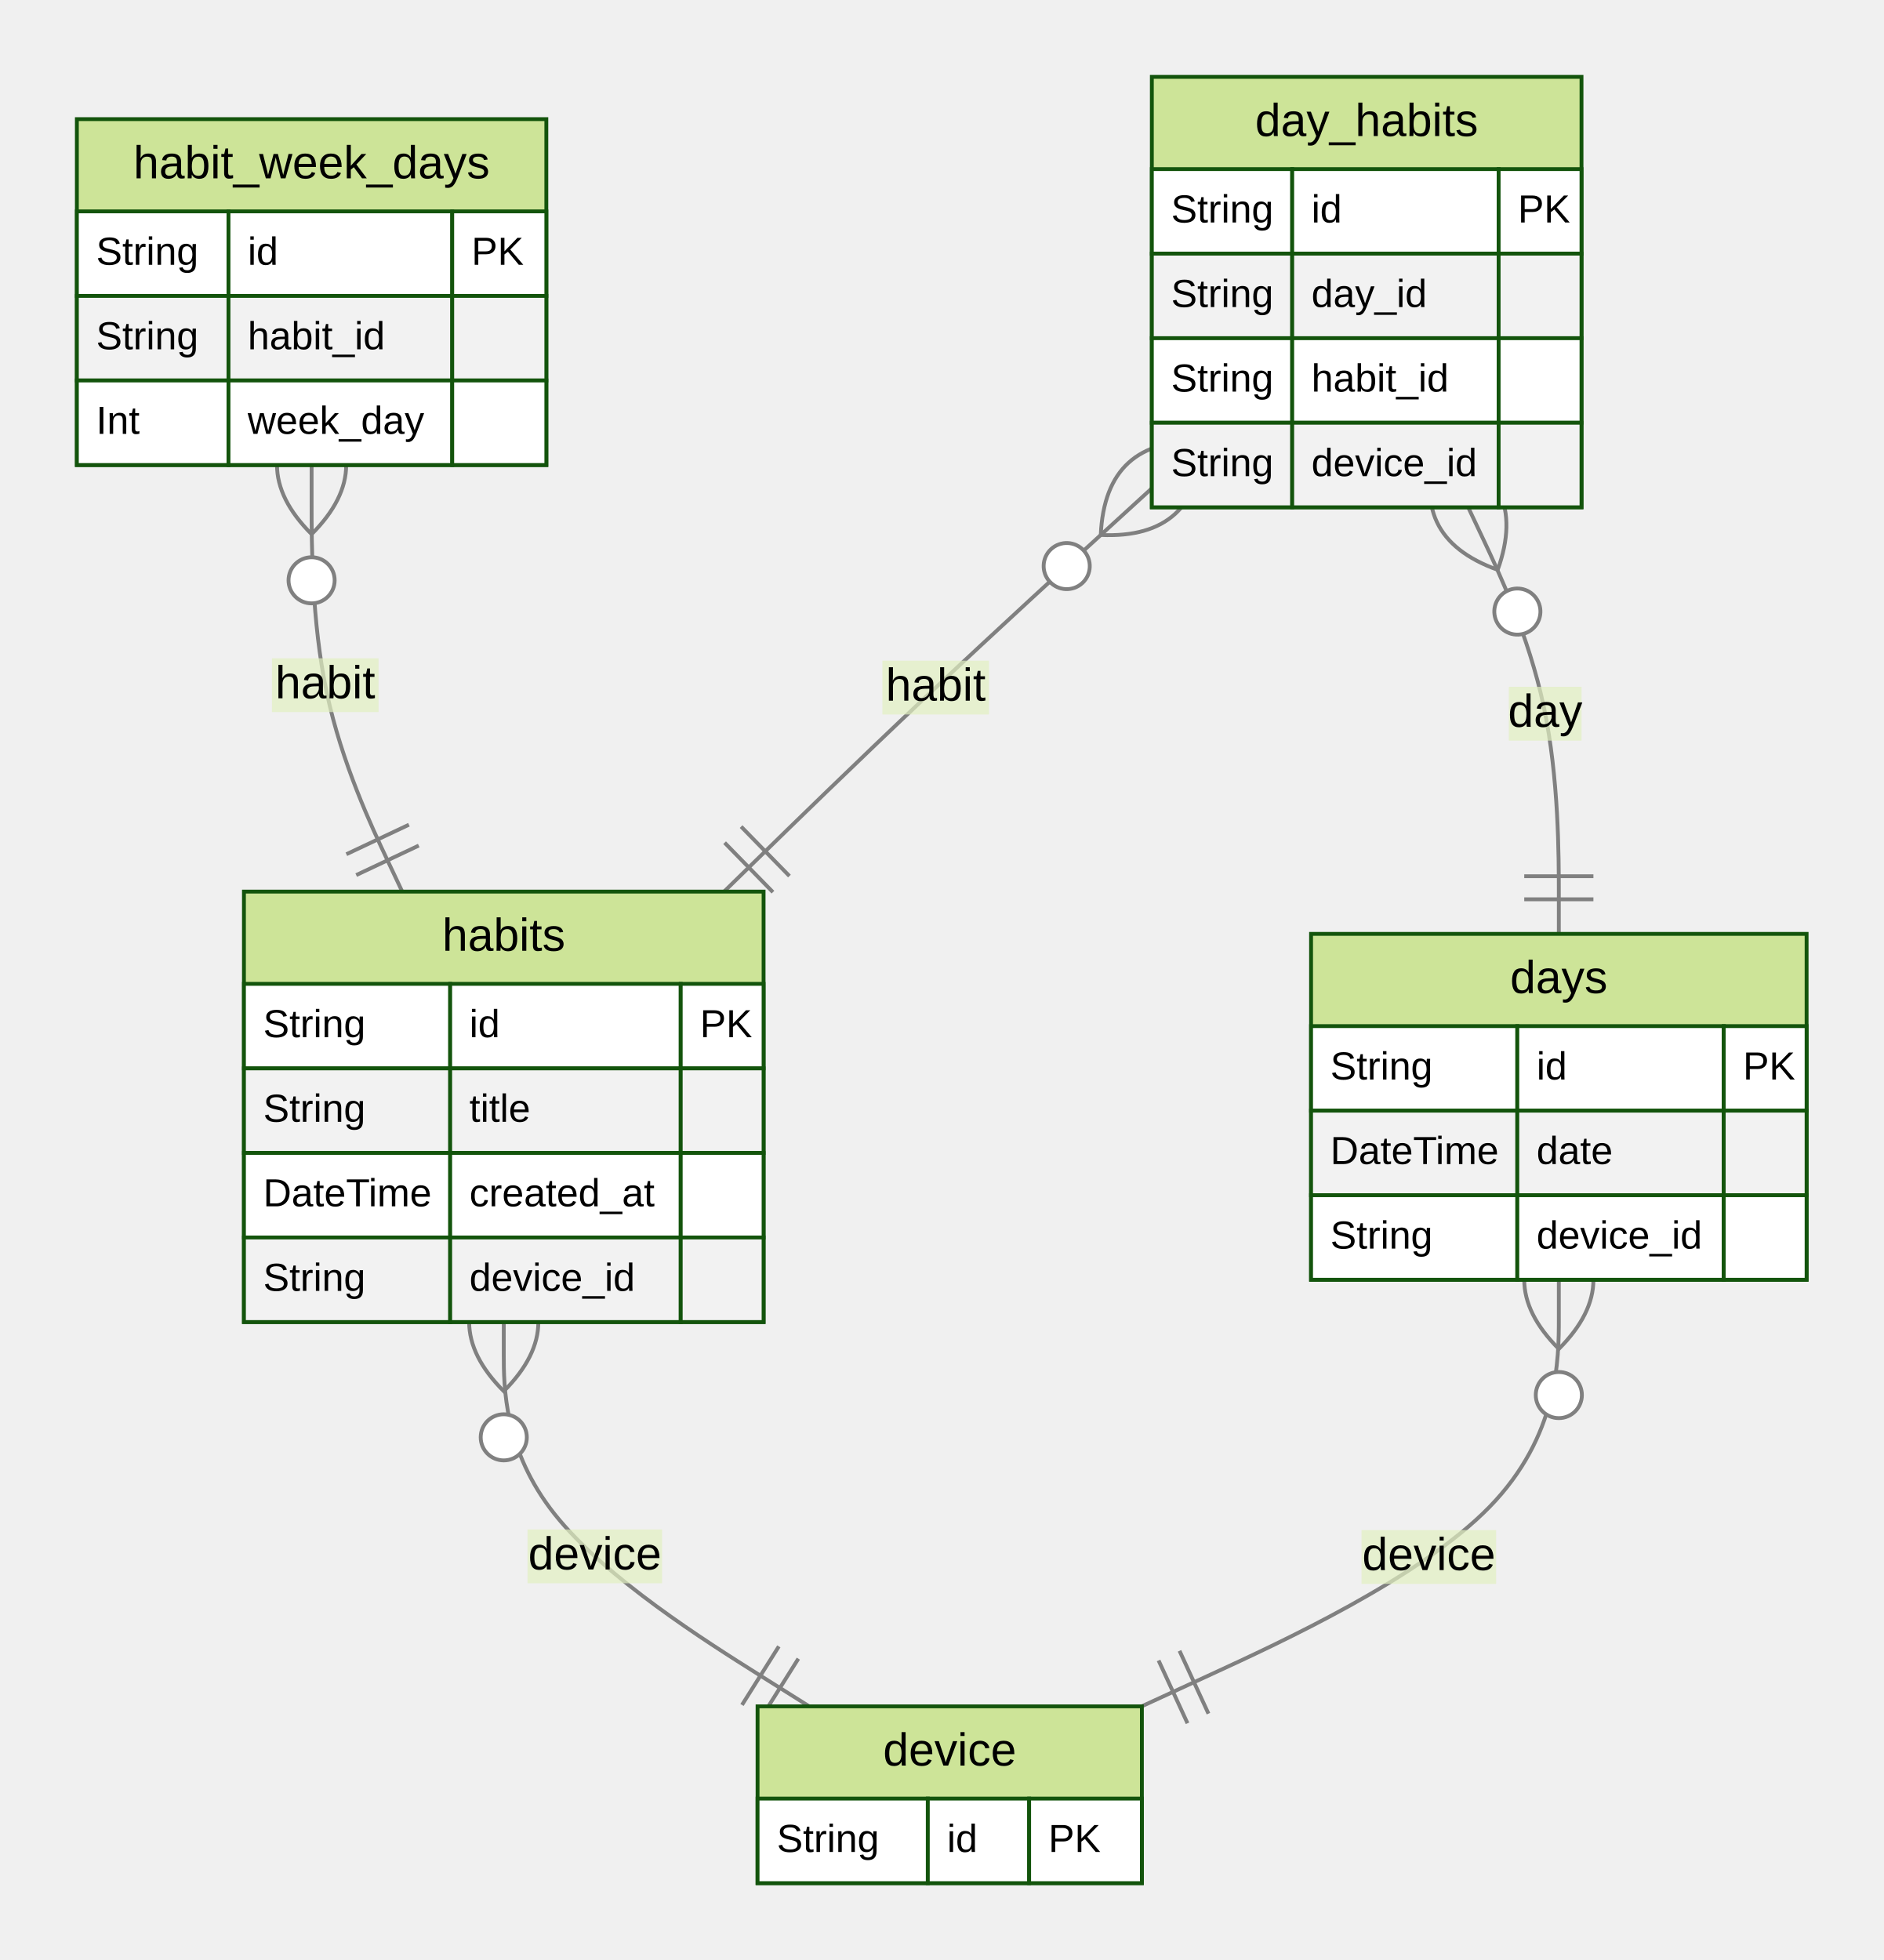
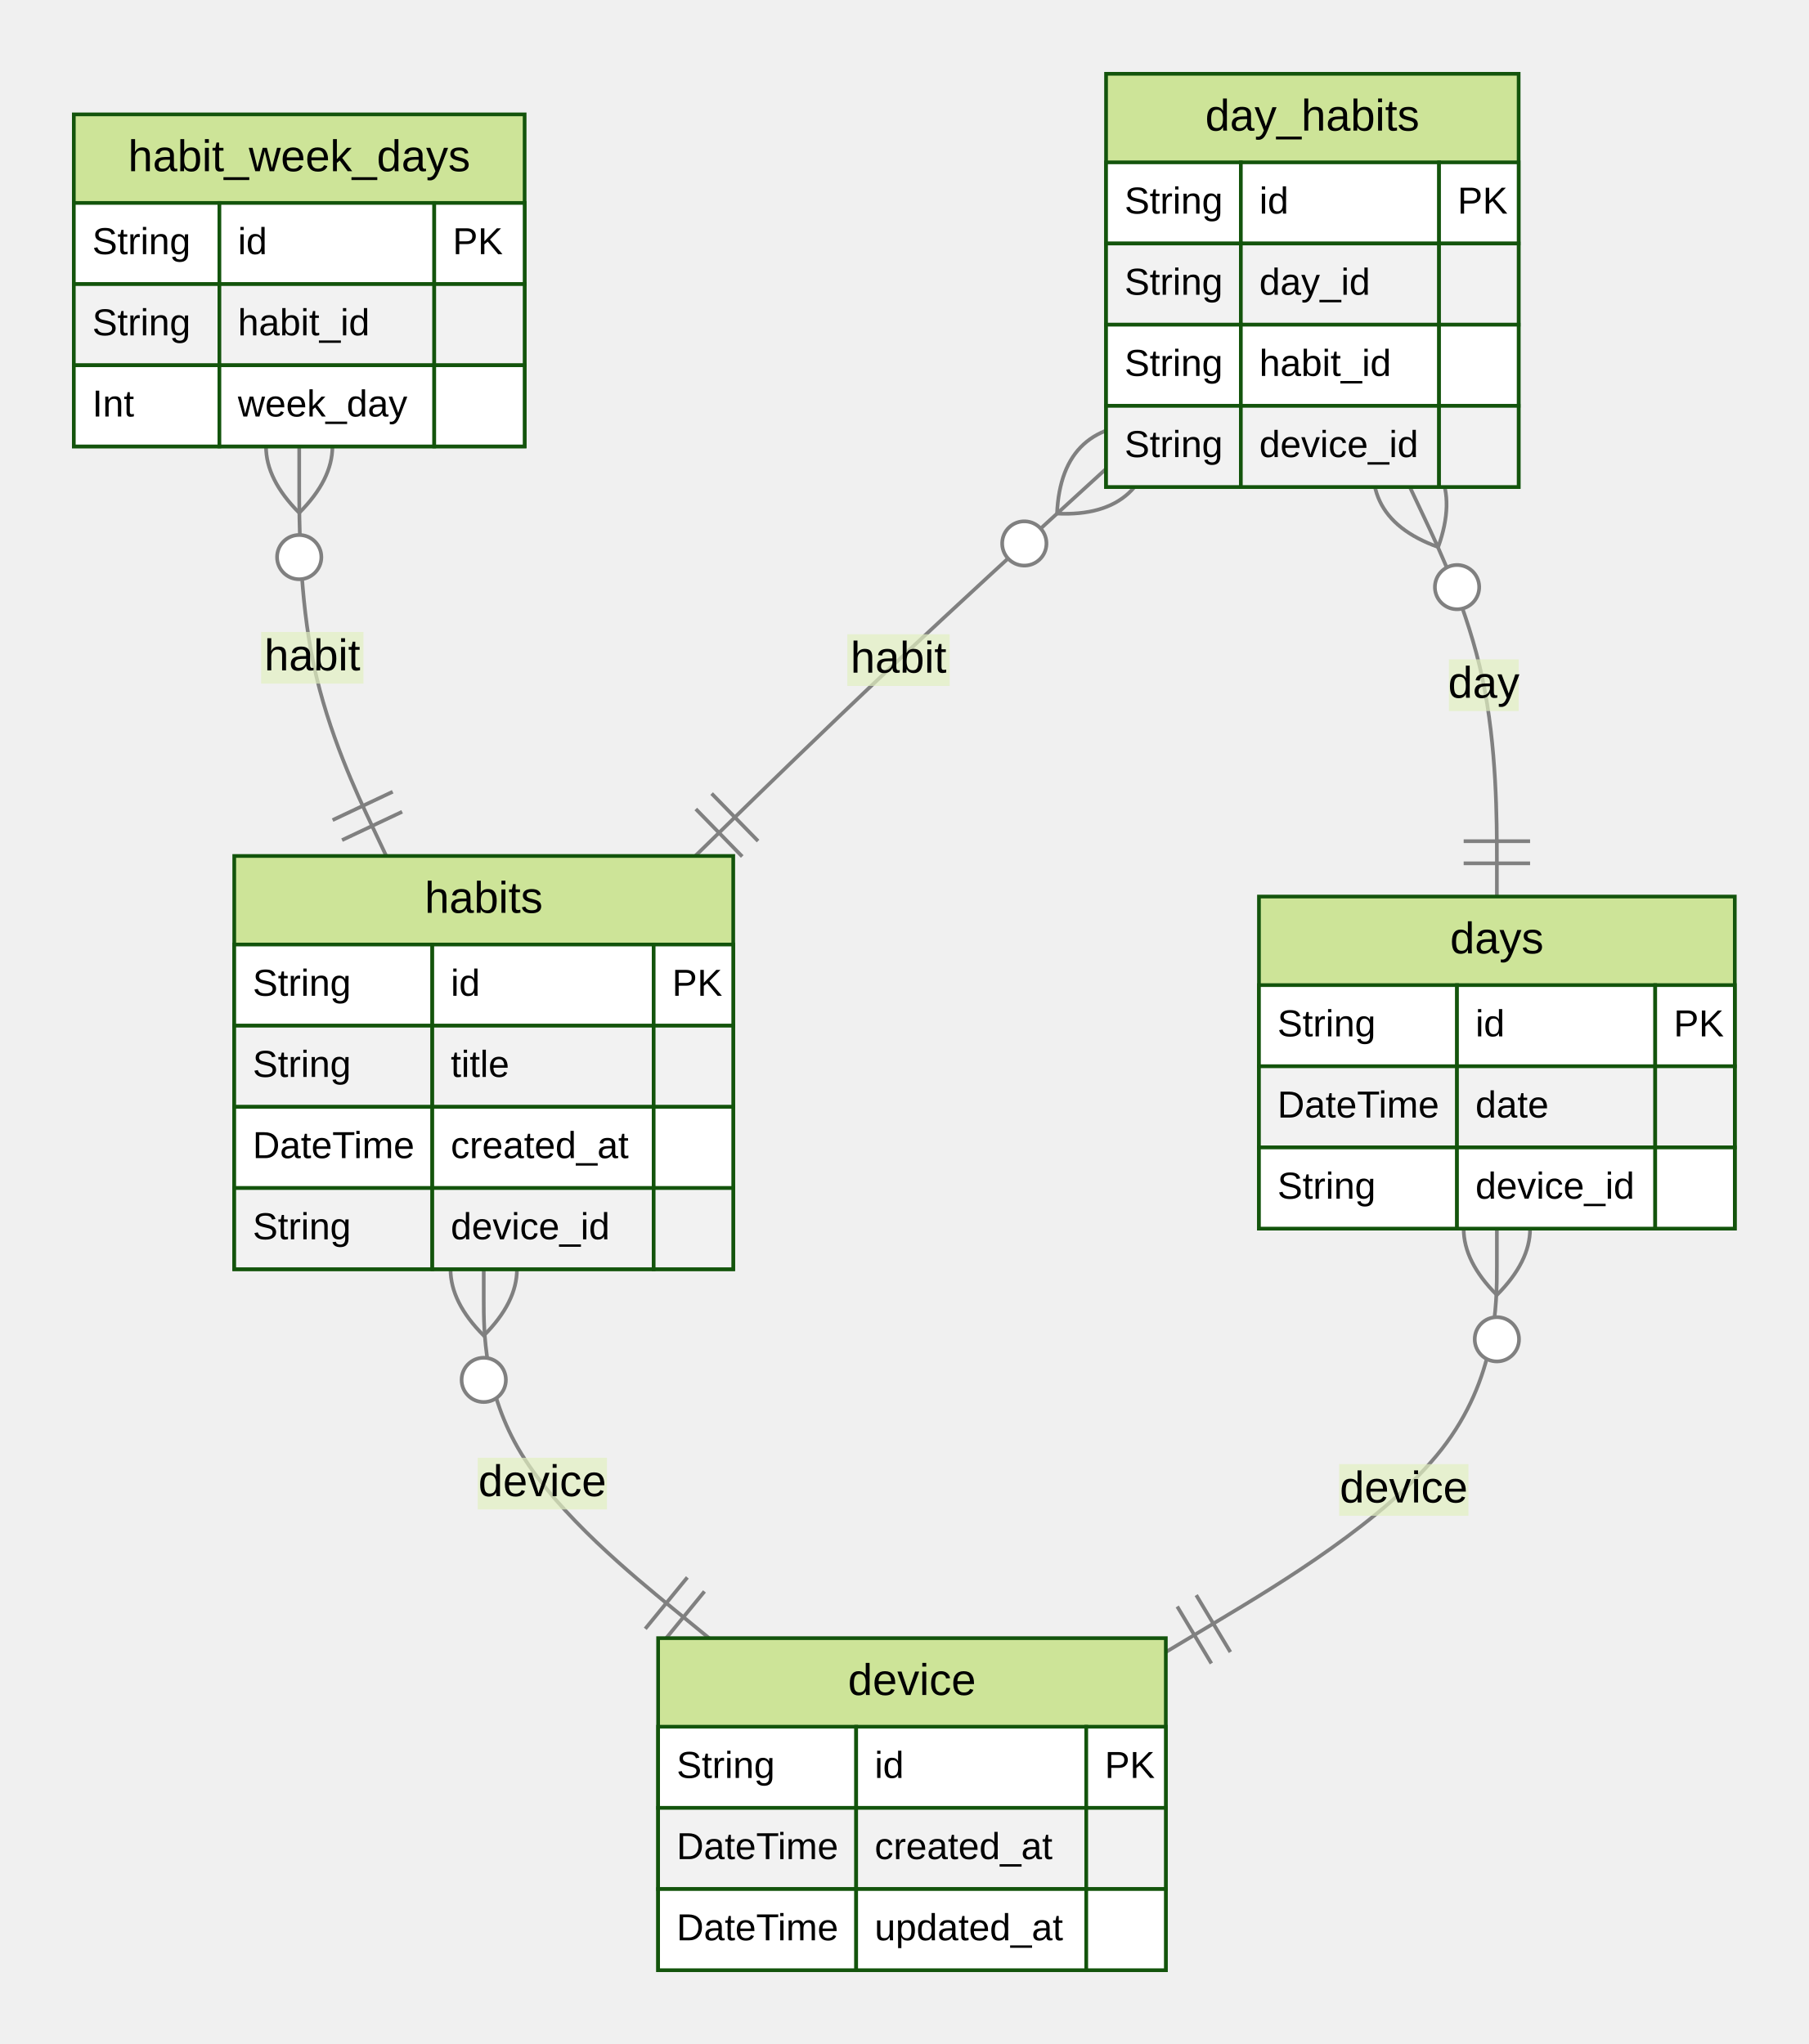
- <svg xmlns="http://www.w3.org/2000/svg" aria-roledescription="er" viewBox="0 0 490.072 510" style="max-width: 490.072px; background-color: white;" width="100%" id="mermaid-0">
+ <svg xmlns="http://www.w3.org/2000/svg" aria-roledescription="er" viewBox="0 0 490.072 554" style="max-width: 490.072px; background-color: white;" width="100%" id="mermaid-0">
  <style>#mermaid-0{font-family:"trebuchet ms",verdana,arial,sans-serif;font-size:16px;fill:#000000;}#mermaid-0 .error-icon{fill:#552222;}#mermaid-0 .error-text{fill:#552222;stroke:#552222;}#mermaid-0 .edge-thickness-normal{stroke-width:2px;}#mermaid-0 .edge-thickness-thick{stroke-width:3.5px;}#mermaid-0 .edge-pattern-solid{stroke-dasharray:0;}#mermaid-0 .edge-pattern-dashed{stroke-dasharray:3;}#mermaid-0 .edge-pattern-dotted{stroke-dasharray:2;}#mermaid-0 .marker{fill:#000000;stroke:#000000;}#mermaid-0 .marker.cross{stroke:#000000;}#mermaid-0 svg{font-family:"trebuchet ms",verdana,arial,sans-serif;font-size:16px;}#mermaid-0 .entityBox{fill:#cde498;stroke:#13540c;}#mermaid-0 .attributeBoxOdd{fill:#ffffff;stroke:#13540c;}#mermaid-0 .attributeBoxEven{fill:#f2f2f2;stroke:#13540c;}#mermaid-0 .relationshipLabelBox{fill:hsl(78.158, 58.462%, 84.51%);opacity:0.7;background-color:hsl(78.158, 58.462%, 84.51%);}#mermaid-0 .relationshipLabelBox rect{opacity:0.5;}#mermaid-0 .relationshipLine{stroke:#000000;}#mermaid-0 .entityTitleText{text-anchor:middle;font-size:18px;fill:#000000;}#mermaid-0 :root{--mermaid-font-family:"trebuchet ms",verdana,arial,sans-serif;}</style>
  <g />
  <defs>
    <marker orient="auto" markerHeight="18" markerWidth="18" refY="9" refX="0" id="ONLY_ONE_START">
      <path d="M9,0 L9,18 M15,0 L15,18" fill="none" stroke="gray" />
    </marker>
  </defs>
  <defs>
    <marker orient="auto" markerHeight="18" markerWidth="18" refY="9" refX="18" id="ONLY_ONE_END">
      <path d="M3,0 L3,18 M9,0 L9,18" fill="none" stroke="gray" />
    </marker>
  </defs>
  <defs>
    <marker orient="auto" markerHeight="18" markerWidth="30" refY="9" refX="0" id="ZERO_OR_ONE_START">
      <circle r="6" cy="9" cx="21" fill="white" stroke="gray" />
      <path d="M9,0 L9,18" fill="none" stroke="gray" />
    </marker>
  </defs>
  <defs>
    <marker orient="auto" markerHeight="18" markerWidth="30" refY="9" refX="30" id="ZERO_OR_ONE_END">
      <circle r="6" cy="9" cx="9" fill="white" stroke="gray" />
      <path d="M21,0 L21,18" fill="none" stroke="gray" />
    </marker>
  </defs>
  <defs>
    <marker orient="auto" markerHeight="36" markerWidth="45" refY="18" refX="18" id="ONE_OR_MORE_START">
      <path d="M0,18 Q 18,0 36,18 Q 18,36 0,18 M42,9 L42,27" fill="none" stroke="gray" />
    </marker>
  </defs>
  <defs>
    <marker orient="auto" markerHeight="36" markerWidth="45" refY="18" refX="27" id="ONE_OR_MORE_END">
      <path d="M3,9 L3,27 M9,18 Q27,0 45,18 Q27,36 9,18" fill="none" stroke="gray" />
    </marker>
  </defs>
  <defs>
    <marker orient="auto" markerHeight="36" markerWidth="57" refY="18" refX="18" id="ZERO_OR_MORE_START">
      <circle r="6" cy="18" cx="48" fill="white" stroke="gray" />
      <path d="M0,18 Q18,0 36,18 Q18,36 0,18" fill="none" stroke="gray" />
    </marker>
  </defs>
  <defs>
    <marker orient="auto" markerHeight="36" markerWidth="57" refY="18" refX="39" id="ZERO_OR_MORE_END">
      <circle r="6" cy="18" cx="9" fill="white" stroke="gray" />
      <path d="M21,18 Q39,0 57,18 Q39,36 21,18" fill="none" stroke="gray" />
    </marker>
  </defs>
-   <path style="stroke: gray; fill: none;" marker-start="url(#ZERO_OR_MORE_START)" marker-end="url(#ONLY_ONE_END)" d="M131.078,344L131.078,352.333C131.078,360.667,131.078,377.333,144.324,394C157.571,410.667,184.063,427.333,197.309,435.667L210.556,444" class="er relationshipLine" />
+   <path style="stroke: gray; fill: none;" marker-start="url(#ZERO_OR_MORE_START)" marker-end="url(#ONLY_ONE_END)" d="M131.078,344L131.078,352.333C131.078,360.667,131.078,377.333,141.257,394C151.436,410.667,171.793,427.333,181.972,435.667L192.15,444" class="er relationshipLine" />
  <path style="stroke: gray; fill: none;" marker-start="url(#ZERO_OR_MORE_START)" marker-end="url(#ONLY_ONE_END)" d="M81.078,121L81.078,131.167C81.078,141.333,81.078,161.667,85.009,180.167C88.94,198.667,96.801,215.333,100.732,223.667L104.663,232" class="er relationshipLine" />
-   <path style="stroke: gray; fill: none;" marker-start="url(#ZERO_OR_MORE_START)" marker-end="url(#ONLY_ONE_END)" d="M405.604,333L405.604,343.167C405.604,353.333,405.604,373.667,387.511,392.167C369.419,410.667,333.234,427.333,315.142,435.667L297.05,444" class="er relationshipLine" />
+   <path style="stroke: gray; fill: none;" marker-start="url(#ZERO_OR_MORE_START)" marker-end="url(#ONLY_ONE_END)" d="M405.604,333L405.604,343.167C405.604,353.333,405.604,373.667,390.653,392.795C375.702,411.923,345.801,429.846,330.851,438.808L315.9,447.769" class="er relationshipLine" />
  <path style="stroke: gray; fill: none;" marker-start="url(#ZERO_OR_MORE_START)" marker-end="url(#ONLY_ONE_END)" d="M382.019,132L385.949,140.333C389.88,148.667,397.742,165.333,401.673,183.833C405.604,202.333,405.604,222.667,405.604,232.833L405.604,243" class="er relationshipLine" />
  <path style="stroke: gray; fill: none;" marker-start="url(#ZERO_OR_MORE_START)" marker-end="url(#ONLY_ONE_END)" d="M299.705,127.063L289.682,136.219C279.659,145.376,259.613,163.688,241.061,181.177C222.509,198.667,205.451,215.333,196.922,223.667L188.393,232" class="er relationshipLine" />
-   <g transform="translate(63.47266,232 )" id="entity-habits-2075f236-1b58-46b6-ad08-0e379f24c47d">
+   <g transform="translate(63.47266,232 )" id="entity-habits-e26c0d90-de8c-4394-bce2-42ceec7d6d8c">
    <rect height="112" width="135.211" y="0" x="0" class="er entityBox" />
-     <text style="dominant-baseline: middle; text-anchor: middle; font-size: 12px;" transform="translate(67.60547,12)" y="0" x="0" id="text-entity-habits-2075f236-1b58-46b6-ad08-0e379f24c47d" class="er entityLabel">habits</text>
+     <text style="dominant-baseline: middle; text-anchor: middle; font-size: 12px;" transform="translate(67.60547,12)" y="0" x="0" id="text-entity-habits-e26c0d90-de8c-4394-bce2-42ceec7d6d8c" class="er entityLabel">habits</text>
    <rect height="22" width="53.664" y="24" x="0" class="er attributeBoxOdd" />
-     <text style="dominant-baseline: middle; font-size: 10.2px;" transform="translate(5,35)" y="0" x="0" id="text-entity-habits-2075f236-1b58-46b6-ad08-0e379f24c47d-attr-1-type" class="er entityLabel">String</text>
+     <text style="dominant-baseline: middle; font-size: 10.2px;" transform="translate(5,35)" y="0" x="0" id="text-entity-habits-e26c0d90-de8c-4394-bce2-42ceec7d6d8c-attr-1-type" class="er entityLabel">String</text>
    <rect height="22" width="59.984" y="24" x="53.664" class="er attributeBoxOdd" />
-     <text style="dominant-baseline: middle; font-size: 10.2px;" transform="translate(58.66406,35)" y="0" x="0" id="text-entity-habits-2075f236-1b58-46b6-ad08-0e379f24c47d-attr-1-name" class="er entityLabel">id</text>
+     <text style="dominant-baseline: middle; font-size: 10.2px;" transform="translate(58.66406,35)" y="0" x="0" id="text-entity-habits-e26c0d90-de8c-4394-bce2-42ceec7d6d8c-attr-1-name" class="er entityLabel">id</text>
    <rect height="22" width="21.562" y="24" x="113.648" class="er attributeBoxOdd" />
-     <text style="dominant-baseline: middle; font-size: 10.2px;" transform="translate(118.6484,35)" y="0" x="0" id="text-entity-habits-2075f236-1b58-46b6-ad08-0e379f24c47d-attr-1-key" class="er entityLabel">PK</text>
+     <text style="dominant-baseline: middle; font-size: 10.2px;" transform="translate(118.6484,35)" y="0" x="0" id="text-entity-habits-e26c0d90-de8c-4394-bce2-42ceec7d6d8c-attr-1-key" class="er entityLabel">PK</text>
    <rect height="22" width="53.664" y="46" x="0" class="er attributeBoxEven" />
-     <text style="dominant-baseline: middle; font-size: 10.2px;" transform="translate(5,57)" y="0" x="0" id="text-entity-habits-2075f236-1b58-46b6-ad08-0e379f24c47d-attr-2-type" class="er entityLabel">String</text>
+     <text style="dominant-baseline: middle; font-size: 10.2px;" transform="translate(5,57)" y="0" x="0" id="text-entity-habits-e26c0d90-de8c-4394-bce2-42ceec7d6d8c-attr-2-type" class="er entityLabel">String</text>
    <rect height="22" width="59.984" y="46" x="53.664" class="er attributeBoxEven" />
-     <text style="dominant-baseline: middle; font-size: 10.2px;" transform="translate(58.66406,57)" y="0" x="0" id="text-entity-habits-2075f236-1b58-46b6-ad08-0e379f24c47d-attr-2-name" class="er entityLabel">title</text>
+     <text style="dominant-baseline: middle; font-size: 10.2px;" transform="translate(58.66406,57)" y="0" x="0" id="text-entity-habits-e26c0d90-de8c-4394-bce2-42ceec7d6d8c-attr-2-name" class="er entityLabel">title</text>
    <rect height="22" width="21.562" y="46" x="113.648" class="er attributeBoxEven" />
-     <text style="dominant-baseline: middle; font-size: 10.2px;" transform="translate(118.6484,57)" y="0" x="0" id="text-entity-habits-2075f236-1b58-46b6-ad08-0e379f24c47d-attr-2-key" class="er entityLabel" />
+     <text style="dominant-baseline: middle; font-size: 10.2px;" transform="translate(118.6484,57)" y="0" x="0" id="text-entity-habits-e26c0d90-de8c-4394-bce2-42ceec7d6d8c-attr-2-key" class="er entityLabel" />
    <rect height="22" width="53.664" y="68" x="0" class="er attributeBoxOdd" />
-     <text style="dominant-baseline: middle; font-size: 10.2px;" transform="translate(5,79)" y="0" x="0" id="text-entity-habits-2075f236-1b58-46b6-ad08-0e379f24c47d-attr-3-type" class="er entityLabel">DateTime</text>
+     <text style="dominant-baseline: middle; font-size: 10.2px;" transform="translate(5,79)" y="0" x="0" id="text-entity-habits-e26c0d90-de8c-4394-bce2-42ceec7d6d8c-attr-3-type" class="er entityLabel">DateTime</text>
    <rect height="22" width="59.984" y="68" x="53.664" class="er attributeBoxOdd" />
-     <text style="dominant-baseline: middle; font-size: 10.2px;" transform="translate(58.66406,79)" y="0" x="0" id="text-entity-habits-2075f236-1b58-46b6-ad08-0e379f24c47d-attr-3-name" class="er entityLabel">created_at</text>
+     <text style="dominant-baseline: middle; font-size: 10.2px;" transform="translate(58.66406,79)" y="0" x="0" id="text-entity-habits-e26c0d90-de8c-4394-bce2-42ceec7d6d8c-attr-3-name" class="er entityLabel">created_at</text>
    <rect height="22" width="21.562" y="68" x="113.648" class="er attributeBoxOdd" />
-     <text style="dominant-baseline: middle; font-size: 10.2px;" transform="translate(118.6484,79)" y="0" x="0" id="text-entity-habits-2075f236-1b58-46b6-ad08-0e379f24c47d-attr-3-key" class="er entityLabel" />
+     <text style="dominant-baseline: middle; font-size: 10.2px;" transform="translate(118.6484,79)" y="0" x="0" id="text-entity-habits-e26c0d90-de8c-4394-bce2-42ceec7d6d8c-attr-3-key" class="er entityLabel" />
    <rect height="22" width="53.664" y="90" x="0" class="er attributeBoxEven" />
-     <text style="dominant-baseline: middle; font-size: 10.2px;" transform="translate(5,101)" y="0" x="0" id="text-entity-habits-2075f236-1b58-46b6-ad08-0e379f24c47d-attr-4-type" class="er entityLabel">String</text>
+     <text style="dominant-baseline: middle; font-size: 10.2px;" transform="translate(5,101)" y="0" x="0" id="text-entity-habits-e26c0d90-de8c-4394-bce2-42ceec7d6d8c-attr-4-type" class="er entityLabel">String</text>
    <rect height="22" width="59.984" y="90" x="53.664" class="er attributeBoxEven" />
-     <text style="dominant-baseline: middle; font-size: 10.2px;" transform="translate(58.66406,101)" y="0" x="0" id="text-entity-habits-2075f236-1b58-46b6-ad08-0e379f24c47d-attr-4-name" class="er entityLabel">device_id</text>
+     <text style="dominant-baseline: middle; font-size: 10.2px;" transform="translate(58.66406,101)" y="0" x="0" id="text-entity-habits-e26c0d90-de8c-4394-bce2-42ceec7d6d8c-attr-4-name" class="er entityLabel">device_id</text>
    <rect height="22" width="21.562" y="90" x="113.648" class="er attributeBoxEven" />
-     <text style="dominant-baseline: middle; font-size: 10.2px;" transform="translate(118.6484,101)" y="0" x="0" id="text-entity-habits-2075f236-1b58-46b6-ad08-0e379f24c47d-attr-4-key" class="er entityLabel" />
+     <text style="dominant-baseline: middle; font-size: 10.2px;" transform="translate(118.6484,101)" y="0" x="0" id="text-entity-habits-e26c0d90-de8c-4394-bce2-42ceec7d6d8c-attr-4-key" class="er entityLabel" />
  </g>
-   <g transform="translate(20,31 )" id="entity-habitweekdays-5a900424-f493-4a76-b155-c9bb72cc9a3e">
+   <g transform="translate(20,31 )" id="entity-habitweekdays-34fe1d8e-a229-454a-b985-381e8f8cd6bd">
    <rect height="90" width="122.156" y="0" x="0" class="er entityBox" />
-     <text style="dominant-baseline: middle; text-anchor: middle; font-size: 12px;" transform="translate(61.07812,12)" y="0" x="0" id="text-entity-habitweekdays-5a900424-f493-4a76-b155-c9bb72cc9a3e" class="er entityLabel">habit_week_days</text>
+     <text style="dominant-baseline: middle; text-anchor: middle; font-size: 12px;" transform="translate(61.07812,12)" y="0" x="0" id="text-entity-habitweekdays-34fe1d8e-a229-454a-b985-381e8f8cd6bd" class="er entityLabel">habit_week_days</text>
    <rect height="22" width="39.451" y="24" x="0" class="er attributeBoxOdd" />
-     <text style="dominant-baseline: middle; font-size: 10.2px;" transform="translate(5,35)" y="0" x="0" id="text-entity-habitweekdays-5a900424-f493-4a76-b155-c9bb72cc9a3e-attr-1-type" class="er entityLabel">String</text>
+     <text style="dominant-baseline: middle; font-size: 10.2px;" transform="translate(5,35)" y="0" x="0" id="text-entity-habitweekdays-34fe1d8e-a229-454a-b985-381e8f8cd6bd-attr-1-type" class="er entityLabel">String</text>
    <rect height="22" width="58.216" y="24" x="39.451" class="er attributeBoxOdd" />
-     <text style="dominant-baseline: middle; font-size: 10.2px;" transform="translate(44.45052,35)" y="0" x="0" id="text-entity-habitweekdays-5a900424-f493-4a76-b155-c9bb72cc9a3e-attr-1-name" class="er entityLabel">id</text>
+     <text style="dominant-baseline: middle; font-size: 10.2px;" transform="translate(44.45052,35)" y="0" x="0" id="text-entity-habitweekdays-34fe1d8e-a229-454a-b985-381e8f8cd6bd-attr-1-name" class="er entityLabel">id</text>
    <rect height="22" width="24.49" y="24" x="97.667" class="er attributeBoxOdd" />
-     <text style="dominant-baseline: middle; font-size: 10.2px;" transform="translate(102.6667,35)" y="0" x="0" id="text-entity-habitweekdays-5a900424-f493-4a76-b155-c9bb72cc9a3e-attr-1-key" class="er entityLabel">PK</text>
+     <text style="dominant-baseline: middle; font-size: 10.2px;" transform="translate(102.6667,35)" y="0" x="0" id="text-entity-habitweekdays-34fe1d8e-a229-454a-b985-381e8f8cd6bd-attr-1-key" class="er entityLabel">PK</text>
    <rect height="22" width="39.451" y="46" x="0" class="er attributeBoxEven" />
-     <text style="dominant-baseline: middle; font-size: 10.2px;" transform="translate(5,57)" y="0" x="0" id="text-entity-habitweekdays-5a900424-f493-4a76-b155-c9bb72cc9a3e-attr-2-type" class="er entityLabel">String</text>
+     <text style="dominant-baseline: middle; font-size: 10.2px;" transform="translate(5,57)" y="0" x="0" id="text-entity-habitweekdays-34fe1d8e-a229-454a-b985-381e8f8cd6bd-attr-2-type" class="er entityLabel">String</text>
    <rect height="22" width="58.216" y="46" x="39.451" class="er attributeBoxEven" />
-     <text style="dominant-baseline: middle; font-size: 10.2px;" transform="translate(44.45052,57)" y="0" x="0" id="text-entity-habitweekdays-5a900424-f493-4a76-b155-c9bb72cc9a3e-attr-2-name" class="er entityLabel">habit_id</text>
+     <text style="dominant-baseline: middle; font-size: 10.2px;" transform="translate(44.45052,57)" y="0" x="0" id="text-entity-habitweekdays-34fe1d8e-a229-454a-b985-381e8f8cd6bd-attr-2-name" class="er entityLabel">habit_id</text>
    <rect height="22" width="24.49" y="46" x="97.667" class="er attributeBoxEven" />
-     <text style="dominant-baseline: middle; font-size: 10.2px;" transform="translate(102.6667,57)" y="0" x="0" id="text-entity-habitweekdays-5a900424-f493-4a76-b155-c9bb72cc9a3e-attr-2-key" class="er entityLabel" />
+     <text style="dominant-baseline: middle; font-size: 10.2px;" transform="translate(102.6667,57)" y="0" x="0" id="text-entity-habitweekdays-34fe1d8e-a229-454a-b985-381e8f8cd6bd-attr-2-key" class="er entityLabel" />
    <rect height="22" width="39.451" y="68" x="0" class="er attributeBoxOdd" />
-     <text style="dominant-baseline: middle; font-size: 10.2px;" transform="translate(5,79)" y="0" x="0" id="text-entity-habitweekdays-5a900424-f493-4a76-b155-c9bb72cc9a3e-attr-3-type" class="er entityLabel">Int</text>
+     <text style="dominant-baseline: middle; font-size: 10.2px;" transform="translate(5,79)" y="0" x="0" id="text-entity-habitweekdays-34fe1d8e-a229-454a-b985-381e8f8cd6bd-attr-3-type" class="er entityLabel">Int</text>
    <rect height="22" width="58.216" y="68" x="39.451" class="er attributeBoxOdd" />
-     <text style="dominant-baseline: middle; font-size: 10.2px;" transform="translate(44.45052,79)" y="0" x="0" id="text-entity-habitweekdays-5a900424-f493-4a76-b155-c9bb72cc9a3e-attr-3-name" class="er entityLabel">week_day</text>
+     <text style="dominant-baseline: middle; font-size: 10.2px;" transform="translate(44.45052,79)" y="0" x="0" id="text-entity-habitweekdays-34fe1d8e-a229-454a-b985-381e8f8cd6bd-attr-3-name" class="er entityLabel">week_day</text>
    <rect height="22" width="24.49" y="68" x="97.667" class="er attributeBoxOdd" />
-     <text style="dominant-baseline: middle; font-size: 10.2px;" transform="translate(102.6667,79)" y="0" x="0" id="text-entity-habitweekdays-5a900424-f493-4a76-b155-c9bb72cc9a3e-attr-3-key" class="er entityLabel" />
+     <text style="dominant-baseline: middle; font-size: 10.2px;" transform="translate(102.6667,79)" y="0" x="0" id="text-entity-habitweekdays-34fe1d8e-a229-454a-b985-381e8f8cd6bd-attr-3-key" class="er entityLabel" />
  </g>
-   <g transform="translate(341.1348,243 )" id="entity-days-ac0ef1cf-f52f-48cf-9767-e23282a859c7">
+   <g transform="translate(341.1348,243 )" id="entity-days-7486662b-25eb-45e0-ae28-b25610896013">
    <rect height="90" width="128.938" y="0" x="0" class="er entityBox" />
-     <text style="dominant-baseline: middle; text-anchor: middle; font-size: 12px;" transform="translate(64.46875,12)" y="0" x="0" id="text-entity-days-ac0ef1cf-f52f-48cf-9767-e23282a859c7" class="er entityLabel">days</text>
+     <text style="dominant-baseline: middle; text-anchor: middle; font-size: 12px;" transform="translate(64.46875,12)" y="0" x="0" id="text-entity-days-7486662b-25eb-45e0-ae28-b25610896013" class="er entityLabel">days</text>
    <rect height="22" width="53.664" y="24" x="0" class="er attributeBoxOdd" />
-     <text style="dominant-baseline: middle; font-size: 10.2px;" transform="translate(5,35)" y="0" x="0" id="text-entity-days-ac0ef1cf-f52f-48cf-9767-e23282a859c7-attr-1-type" class="er entityLabel">String</text>
+     <text style="dominant-baseline: middle; font-size: 10.2px;" transform="translate(5,35)" y="0" x="0" id="text-entity-days-7486662b-25eb-45e0-ae28-b25610896013-attr-1-type" class="er entityLabel">String</text>
    <rect height="22" width="53.711" y="24" x="53.664" class="er attributeBoxOdd" />
-     <text style="dominant-baseline: middle; font-size: 10.2px;" transform="translate(58.66406,35)" y="0" x="0" id="text-entity-days-ac0ef1cf-f52f-48cf-9767-e23282a859c7-attr-1-name" class="er entityLabel">id</text>
+     <text style="dominant-baseline: middle; font-size: 10.2px;" transform="translate(58.66406,35)" y="0" x="0" id="text-entity-days-7486662b-25eb-45e0-ae28-b25610896013-attr-1-name" class="er entityLabel">id</text>
    <rect height="22" width="21.562" y="24" x="107.375" class="er attributeBoxOdd" />
-     <text style="dominant-baseline: middle; font-size: 10.2px;" transform="translate(112.375,35)" y="0" x="0" id="text-entity-days-ac0ef1cf-f52f-48cf-9767-e23282a859c7-attr-1-key" class="er entityLabel">PK</text>
+     <text style="dominant-baseline: middle; font-size: 10.2px;" transform="translate(112.375,35)" y="0" x="0" id="text-entity-days-7486662b-25eb-45e0-ae28-b25610896013-attr-1-key" class="er entityLabel">PK</text>
    <rect height="22" width="53.664" y="46" x="0" class="er attributeBoxEven" />
-     <text style="dominant-baseline: middle; font-size: 10.2px;" transform="translate(5,57)" y="0" x="0" id="text-entity-days-ac0ef1cf-f52f-48cf-9767-e23282a859c7-attr-2-type" class="er entityLabel">DateTime</text>
+     <text style="dominant-baseline: middle; font-size: 10.2px;" transform="translate(5,57)" y="0" x="0" id="text-entity-days-7486662b-25eb-45e0-ae28-b25610896013-attr-2-type" class="er entityLabel">DateTime</text>
    <rect height="22" width="53.711" y="46" x="53.664" class="er attributeBoxEven" />
-     <text style="dominant-baseline: middle; font-size: 10.2px;" transform="translate(58.66406,57)" y="0" x="0" id="text-entity-days-ac0ef1cf-f52f-48cf-9767-e23282a859c7-attr-2-name" class="er entityLabel">date</text>
+     <text style="dominant-baseline: middle; font-size: 10.2px;" transform="translate(58.66406,57)" y="0" x="0" id="text-entity-days-7486662b-25eb-45e0-ae28-b25610896013-attr-2-name" class="er entityLabel">date</text>
    <rect height="22" width="21.562" y="46" x="107.375" class="er attributeBoxEven" />
-     <text style="dominant-baseline: middle; font-size: 10.2px;" transform="translate(112.375,57)" y="0" x="0" id="text-entity-days-ac0ef1cf-f52f-48cf-9767-e23282a859c7-attr-2-key" class="er entityLabel" />
+     <text style="dominant-baseline: middle; font-size: 10.2px;" transform="translate(112.375,57)" y="0" x="0" id="text-entity-days-7486662b-25eb-45e0-ae28-b25610896013-attr-2-key" class="er entityLabel" />
    <rect height="22" width="53.664" y="68" x="0" class="er attributeBoxOdd" />
-     <text style="dominant-baseline: middle; font-size: 10.2px;" transform="translate(5,79)" y="0" x="0" id="text-entity-days-ac0ef1cf-f52f-48cf-9767-e23282a859c7-attr-3-type" class="er entityLabel">String</text>
+     <text style="dominant-baseline: middle; font-size: 10.2px;" transform="translate(5,79)" y="0" x="0" id="text-entity-days-7486662b-25eb-45e0-ae28-b25610896013-attr-3-type" class="er entityLabel">String</text>
    <rect height="22" width="53.711" y="68" x="53.664" class="er attributeBoxOdd" />
-     <text style="dominant-baseline: middle; font-size: 10.2px;" transform="translate(58.66406,79)" y="0" x="0" id="text-entity-days-ac0ef1cf-f52f-48cf-9767-e23282a859c7-attr-3-name" class="er entityLabel">device_id</text>
+     <text style="dominant-baseline: middle; font-size: 10.2px;" transform="translate(58.66406,79)" y="0" x="0" id="text-entity-days-7486662b-25eb-45e0-ae28-b25610896013-attr-3-name" class="er entityLabel">device_id</text>
    <rect height="22" width="21.562" y="68" x="107.375" class="er attributeBoxOdd" />
-     <text style="dominant-baseline: middle; font-size: 10.2px;" transform="translate(112.375,79)" y="0" x="0" id="text-entity-days-ac0ef1cf-f52f-48cf-9767-e23282a859c7-attr-3-key" class="er entityLabel" />
+     <text style="dominant-baseline: middle; font-size: 10.2px;" transform="translate(112.375,79)" y="0" x="0" id="text-entity-days-7486662b-25eb-45e0-ae28-b25610896013-attr-3-key" class="er entityLabel" />
  </g>
-   <g transform="translate(299.7051,20 )" id="entity-dayhabits-b5739c50-4379-47f8-989a-62fdea273b34">
+   <g transform="translate(299.7051,20 )" id="entity-dayhabits-e73622e5-815b-4330-9a1c-03c294087ccf">
    <rect height="112" width="111.797" y="0" x="0" class="er entityBox" />
-     <text style="dominant-baseline: middle; text-anchor: middle; font-size: 12px;" transform="translate(55.89844,12)" y="0" x="0" id="text-entity-dayhabits-b5739c50-4379-47f8-989a-62fdea273b34" class="er entityLabel">day_habits</text>
+     <text style="dominant-baseline: middle; text-anchor: middle; font-size: 12px;" transform="translate(55.89844,12)" y="0" x="0" id="text-entity-dayhabits-e73622e5-815b-4330-9a1c-03c294087ccf" class="er entityLabel">day_habits</text>
    <rect height="22" width="36.523" y="24" x="0" class="er attributeBoxOdd" />
-     <text style="dominant-baseline: middle; font-size: 10.2px;" transform="translate(5,35)" y="0" x="0" id="text-entity-dayhabits-b5739c50-4379-47f8-989a-62fdea273b34-attr-1-type" class="er entityLabel">String</text>
+     <text style="dominant-baseline: middle; font-size: 10.2px;" transform="translate(5,35)" y="0" x="0" id="text-entity-dayhabits-e73622e5-815b-4330-9a1c-03c294087ccf-attr-1-type" class="er entityLabel">String</text>
    <rect height="22" width="53.711" y="24" x="36.523" class="er attributeBoxOdd" />
-     <text style="dominant-baseline: middle; font-size: 10.2px;" transform="translate(41.52344,35)" y="0" x="0" id="text-entity-dayhabits-b5739c50-4379-47f8-989a-62fdea273b34-attr-1-name" class="er entityLabel">id</text>
+     <text style="dominant-baseline: middle; font-size: 10.2px;" transform="translate(41.52344,35)" y="0" x="0" id="text-entity-dayhabits-e73622e5-815b-4330-9a1c-03c294087ccf-attr-1-name" class="er entityLabel">id</text>
    <rect height="22" width="21.562" y="24" x="90.234" class="er attributeBoxOdd" />
-     <text style="dominant-baseline: middle; font-size: 10.2px;" transform="translate(95.23438,35)" y="0" x="0" id="text-entity-dayhabits-b5739c50-4379-47f8-989a-62fdea273b34-attr-1-key" class="er entityLabel">PK</text>
+     <text style="dominant-baseline: middle; font-size: 10.2px;" transform="translate(95.23438,35)" y="0" x="0" id="text-entity-dayhabits-e73622e5-815b-4330-9a1c-03c294087ccf-attr-1-key" class="er entityLabel">PK</text>
    <rect height="22" width="36.523" y="46" x="0" class="er attributeBoxEven" />
-     <text style="dominant-baseline: middle; font-size: 10.2px;" transform="translate(5,57)" y="0" x="0" id="text-entity-dayhabits-b5739c50-4379-47f8-989a-62fdea273b34-attr-2-type" class="er entityLabel">String</text>
+     <text style="dominant-baseline: middle; font-size: 10.2px;" transform="translate(5,57)" y="0" x="0" id="text-entity-dayhabits-e73622e5-815b-4330-9a1c-03c294087ccf-attr-2-type" class="er entityLabel">String</text>
    <rect height="22" width="53.711" y="46" x="36.523" class="er attributeBoxEven" />
-     <text style="dominant-baseline: middle; font-size: 10.2px;" transform="translate(41.52344,57)" y="0" x="0" id="text-entity-dayhabits-b5739c50-4379-47f8-989a-62fdea273b34-attr-2-name" class="er entityLabel">day_id</text>
+     <text style="dominant-baseline: middle; font-size: 10.2px;" transform="translate(41.52344,57)" y="0" x="0" id="text-entity-dayhabits-e73622e5-815b-4330-9a1c-03c294087ccf-attr-2-name" class="er entityLabel">day_id</text>
    <rect height="22" width="21.562" y="46" x="90.234" class="er attributeBoxEven" />
-     <text style="dominant-baseline: middle; font-size: 10.2px;" transform="translate(95.23438,57)" y="0" x="0" id="text-entity-dayhabits-b5739c50-4379-47f8-989a-62fdea273b34-attr-2-key" class="er entityLabel" />
+     <text style="dominant-baseline: middle; font-size: 10.2px;" transform="translate(95.23438,57)" y="0" x="0" id="text-entity-dayhabits-e73622e5-815b-4330-9a1c-03c294087ccf-attr-2-key" class="er entityLabel" />
    <rect height="22" width="36.523" y="68" x="0" class="er attributeBoxOdd" />
-     <text style="dominant-baseline: middle; font-size: 10.2px;" transform="translate(5,79)" y="0" x="0" id="text-entity-dayhabits-b5739c50-4379-47f8-989a-62fdea273b34-attr-3-type" class="er entityLabel">String</text>
+     <text style="dominant-baseline: middle; font-size: 10.2px;" transform="translate(5,79)" y="0" x="0" id="text-entity-dayhabits-e73622e5-815b-4330-9a1c-03c294087ccf-attr-3-type" class="er entityLabel">String</text>
    <rect height="22" width="53.711" y="68" x="36.523" class="er attributeBoxOdd" />
-     <text style="dominant-baseline: middle; font-size: 10.2px;" transform="translate(41.52344,79)" y="0" x="0" id="text-entity-dayhabits-b5739c50-4379-47f8-989a-62fdea273b34-attr-3-name" class="er entityLabel">habit_id</text>
+     <text style="dominant-baseline: middle; font-size: 10.2px;" transform="translate(41.52344,79)" y="0" x="0" id="text-entity-dayhabits-e73622e5-815b-4330-9a1c-03c294087ccf-attr-3-name" class="er entityLabel">habit_id</text>
    <rect height="22" width="21.562" y="68" x="90.234" class="er attributeBoxOdd" />
-     <text style="dominant-baseline: middle; font-size: 10.2px;" transform="translate(95.23438,79)" y="0" x="0" id="text-entity-dayhabits-b5739c50-4379-47f8-989a-62fdea273b34-attr-3-key" class="er entityLabel" />
+     <text style="dominant-baseline: middle; font-size: 10.2px;" transform="translate(95.23438,79)" y="0" x="0" id="text-entity-dayhabits-e73622e5-815b-4330-9a1c-03c294087ccf-attr-3-key" class="er entityLabel" />
    <rect height="22" width="36.523" y="90" x="0" class="er attributeBoxEven" />
-     <text style="dominant-baseline: middle; font-size: 10.2px;" transform="translate(5,101)" y="0" x="0" id="text-entity-dayhabits-b5739c50-4379-47f8-989a-62fdea273b34-attr-4-type" class="er entityLabel">String</text>
+     <text style="dominant-baseline: middle; font-size: 10.2px;" transform="translate(5,101)" y="0" x="0" id="text-entity-dayhabits-e73622e5-815b-4330-9a1c-03c294087ccf-attr-4-type" class="er entityLabel">String</text>
    <rect height="22" width="53.711" y="90" x="36.523" class="er attributeBoxEven" />
-     <text style="dominant-baseline: middle; font-size: 10.2px;" transform="translate(41.52344,101)" y="0" x="0" id="text-entity-dayhabits-b5739c50-4379-47f8-989a-62fdea273b34-attr-4-name" class="er entityLabel">device_id</text>
+     <text style="dominant-baseline: middle; font-size: 10.2px;" transform="translate(41.52344,101)" y="0" x="0" id="text-entity-dayhabits-e73622e5-815b-4330-9a1c-03c294087ccf-attr-4-name" class="er entityLabel">device_id</text>
    <rect height="22" width="21.562" y="90" x="90.234" class="er attributeBoxEven" />
-     <text style="dominant-baseline: middle; font-size: 10.2px;" transform="translate(95.23438,101)" y="0" x="0" id="text-entity-dayhabits-b5739c50-4379-47f8-989a-62fdea273b34-attr-4-key" class="er entityLabel" />
+     <text style="dominant-baseline: middle; font-size: 10.2px;" transform="translate(95.23438,101)" y="0" x="0" id="text-entity-dayhabits-e73622e5-815b-4330-9a1c-03c294087ccf-attr-4-key" class="er entityLabel" />
  </g>
-   <g transform="translate(197.1152,444 )" id="entity-device-8ccf41a4-9cc9-4e31-b7d8-cac32c3cf93a">
-     <rect height="46" width="100" y="0" x="0" class="er entityBox" />
-     <text style="dominant-baseline: middle; text-anchor: middle; font-size: 12px;" transform="translate(50,12)" y="0" x="0" id="text-entity-device-8ccf41a4-9cc9-4e31-b7d8-cac32c3cf93a" class="er entityLabel">device</text>
-     <rect height="22" width="44.297" y="24" x="0" class="er attributeBoxOdd" />
-     <text style="dominant-baseline: middle; font-size: 10.2px;" transform="translate(5,35)" y="0" x="0" id="text-entity-device-8ccf41a4-9cc9-4e31-b7d8-cac32c3cf93a-attr-1-type" class="er entityLabel">String</text>
-     <rect height="22" width="26.367" y="24" x="44.297" class="er attributeBoxOdd" />
-     <text style="dominant-baseline: middle; font-size: 10.2px;" transform="translate(49.29688,35)" y="0" x="0" id="text-entity-device-8ccf41a4-9cc9-4e31-b7d8-cac32c3cf93a-attr-1-name" class="er entityLabel">id</text>
-     <rect height="22" width="29.336" y="24" x="70.664" class="er attributeBoxOdd" />
-     <text style="dominant-baseline: middle; font-size: 10.2px;" transform="translate(75.66406,35)" y="0" x="0" id="text-entity-device-8ccf41a4-9cc9-4e31-b7d8-cac32c3cf93a-attr-1-key" class="er entityLabel">PK</text>
+   <g transform="translate(178.3301,444 )" id="entity-device-d976e9d7-e0ef-4c45-bdc7-9759d62c1f18">
+     <rect height="90" width="137.57" y="0" x="0" class="er entityBox" />
+     <text style="dominant-baseline: middle; text-anchor: middle; font-size: 12px;" transform="translate(68.78516,12)" y="0" x="0" id="text-entity-device-d976e9d7-e0ef-4c45-bdc7-9759d62c1f18" class="er entityLabel">device</text>
+     <rect height="22" width="53.664" y="24" x="0" class="er attributeBoxOdd" />
+     <text style="dominant-baseline: middle; font-size: 10.2px;" transform="translate(5,35)" y="0" x="0" id="text-entity-device-d976e9d7-e0ef-4c45-bdc7-9759d62c1f18-attr-1-type" class="er entityLabel">String</text>
+     <rect height="22" width="62.344" y="24" x="53.664" class="er attributeBoxOdd" />
+     <text style="dominant-baseline: middle; font-size: 10.2px;" transform="translate(58.66406,35)" y="0" x="0" id="text-entity-device-d976e9d7-e0ef-4c45-bdc7-9759d62c1f18-attr-1-name" class="er entityLabel">id</text>
+     <rect height="22" width="21.562" y="24" x="116.008" class="er attributeBoxOdd" />
+     <text style="dominant-baseline: middle; font-size: 10.2px;" transform="translate(121.0078,35)" y="0" x="0" id="text-entity-device-d976e9d7-e0ef-4c45-bdc7-9759d62c1f18-attr-1-key" class="er entityLabel">PK</text>
+     <rect height="22" width="53.664" y="46" x="0" class="er attributeBoxEven" />
+     <text style="dominant-baseline: middle; font-size: 10.2px;" transform="translate(5,57)" y="0" x="0" id="text-entity-device-d976e9d7-e0ef-4c45-bdc7-9759d62c1f18-attr-2-type" class="er entityLabel">DateTime</text>
+     <rect height="22" width="62.344" y="46" x="53.664" class="er attributeBoxEven" />
+     <text style="dominant-baseline: middle; font-size: 10.2px;" transform="translate(58.66406,57)" y="0" x="0" id="text-entity-device-d976e9d7-e0ef-4c45-bdc7-9759d62c1f18-attr-2-name" class="er entityLabel">created_at</text>
+     <rect height="22" width="21.562" y="46" x="116.008" class="er attributeBoxEven" />
+     <text style="dominant-baseline: middle; font-size: 10.2px;" transform="translate(121.0078,57)" y="0" x="0" id="text-entity-device-d976e9d7-e0ef-4c45-bdc7-9759d62c1f18-attr-2-key" class="er entityLabel" />
+     <rect height="22" width="53.664" y="68" x="0" class="er attributeBoxOdd" />
+     <text style="dominant-baseline: middle; font-size: 10.2px;" transform="translate(5,79)" y="0" x="0" id="text-entity-device-d976e9d7-e0ef-4c45-bdc7-9759d62c1f18-attr-3-type" class="er entityLabel">DateTime</text>
+     <rect height="22" width="62.344" y="68" x="53.664" class="er attributeBoxOdd" />
+     <text style="dominant-baseline: middle; font-size: 10.2px;" transform="translate(58.66406,79)" y="0" x="0" id="text-entity-device-d976e9d7-e0ef-4c45-bdc7-9759d62c1f18-attr-3-name" class="er entityLabel">updated_at</text>
+     <rect height="22" width="21.562" y="68" x="116.008" class="er attributeBoxOdd" />
+     <text style="dominant-baseline: middle; font-size: 10.2px;" transform="translate(121.0078,79)" y="0" x="0" id="text-entity-device-d976e9d7-e0ef-4c45-bdc7-9759d62c1f18-attr-3-key" class="er entityLabel" />
  </g>
-   <rect height="14" width="35.016" y="397.972" x="137.267" class="er relationshipLabelBox" />
-   <text style="text-anchor: middle; dominant-baseline: middle; font-size: 12px;" y="404.972" x="154.775" id="rel1" class="er relationshipLabel">device</text>
+   <rect height="14" width="35.016" y="395.113" x="129.449" class="er relationshipLabelBox" />
+   <text style="text-anchor: middle; dominant-baseline: middle; font-size: 12px;" y="402.113" x="146.957" id="rel1" class="er relationshipLabel">device</text>
  <rect height="14" width="27.727" y="171.286" x="70.761" class="er relationshipLabelBox" />
  <text style="text-anchor: middle; dominant-baseline: middle; font-size: 12px;" y="178.286" x="84.624" id="rel2" class="er relationshipLabel">habit</text>
-   <rect height="14" width="35.016" y="398.133" x="354.275" class="er relationshipLabelBox" />
-   <text style="text-anchor: middle; dominant-baseline: middle; font-size: 12px;" y="405.133" x="371.783" id="rel3" class="er relationshipLabel">device</text>
+   <rect height="14" width="35.016" y="396.831" x="362.871" class="er relationshipLabelBox" />
+   <text style="text-anchor: middle; dominant-baseline: middle; font-size: 12px;" y="403.831" x="380.379" id="rel3" class="er relationshipLabel">device</text>
  <rect height="14" width="18.914" y="178.714" x="392.601" class="er relationshipLabelBox" />
  <text style="text-anchor: middle; dominant-baseline: middle; font-size: 12px;" y="185.714" x="402.058" id="rel4" class="er relationshipLabel">day</text>
  <rect height="14" width="27.727" y="171.914" x="229.603" class="er relationshipLabelBox" />
  <text style="text-anchor: middle; dominant-baseline: middle; font-size: 12px;" y="178.914" x="243.466" id="rel5" class="er relationshipLabel">habit</text>
</svg>
